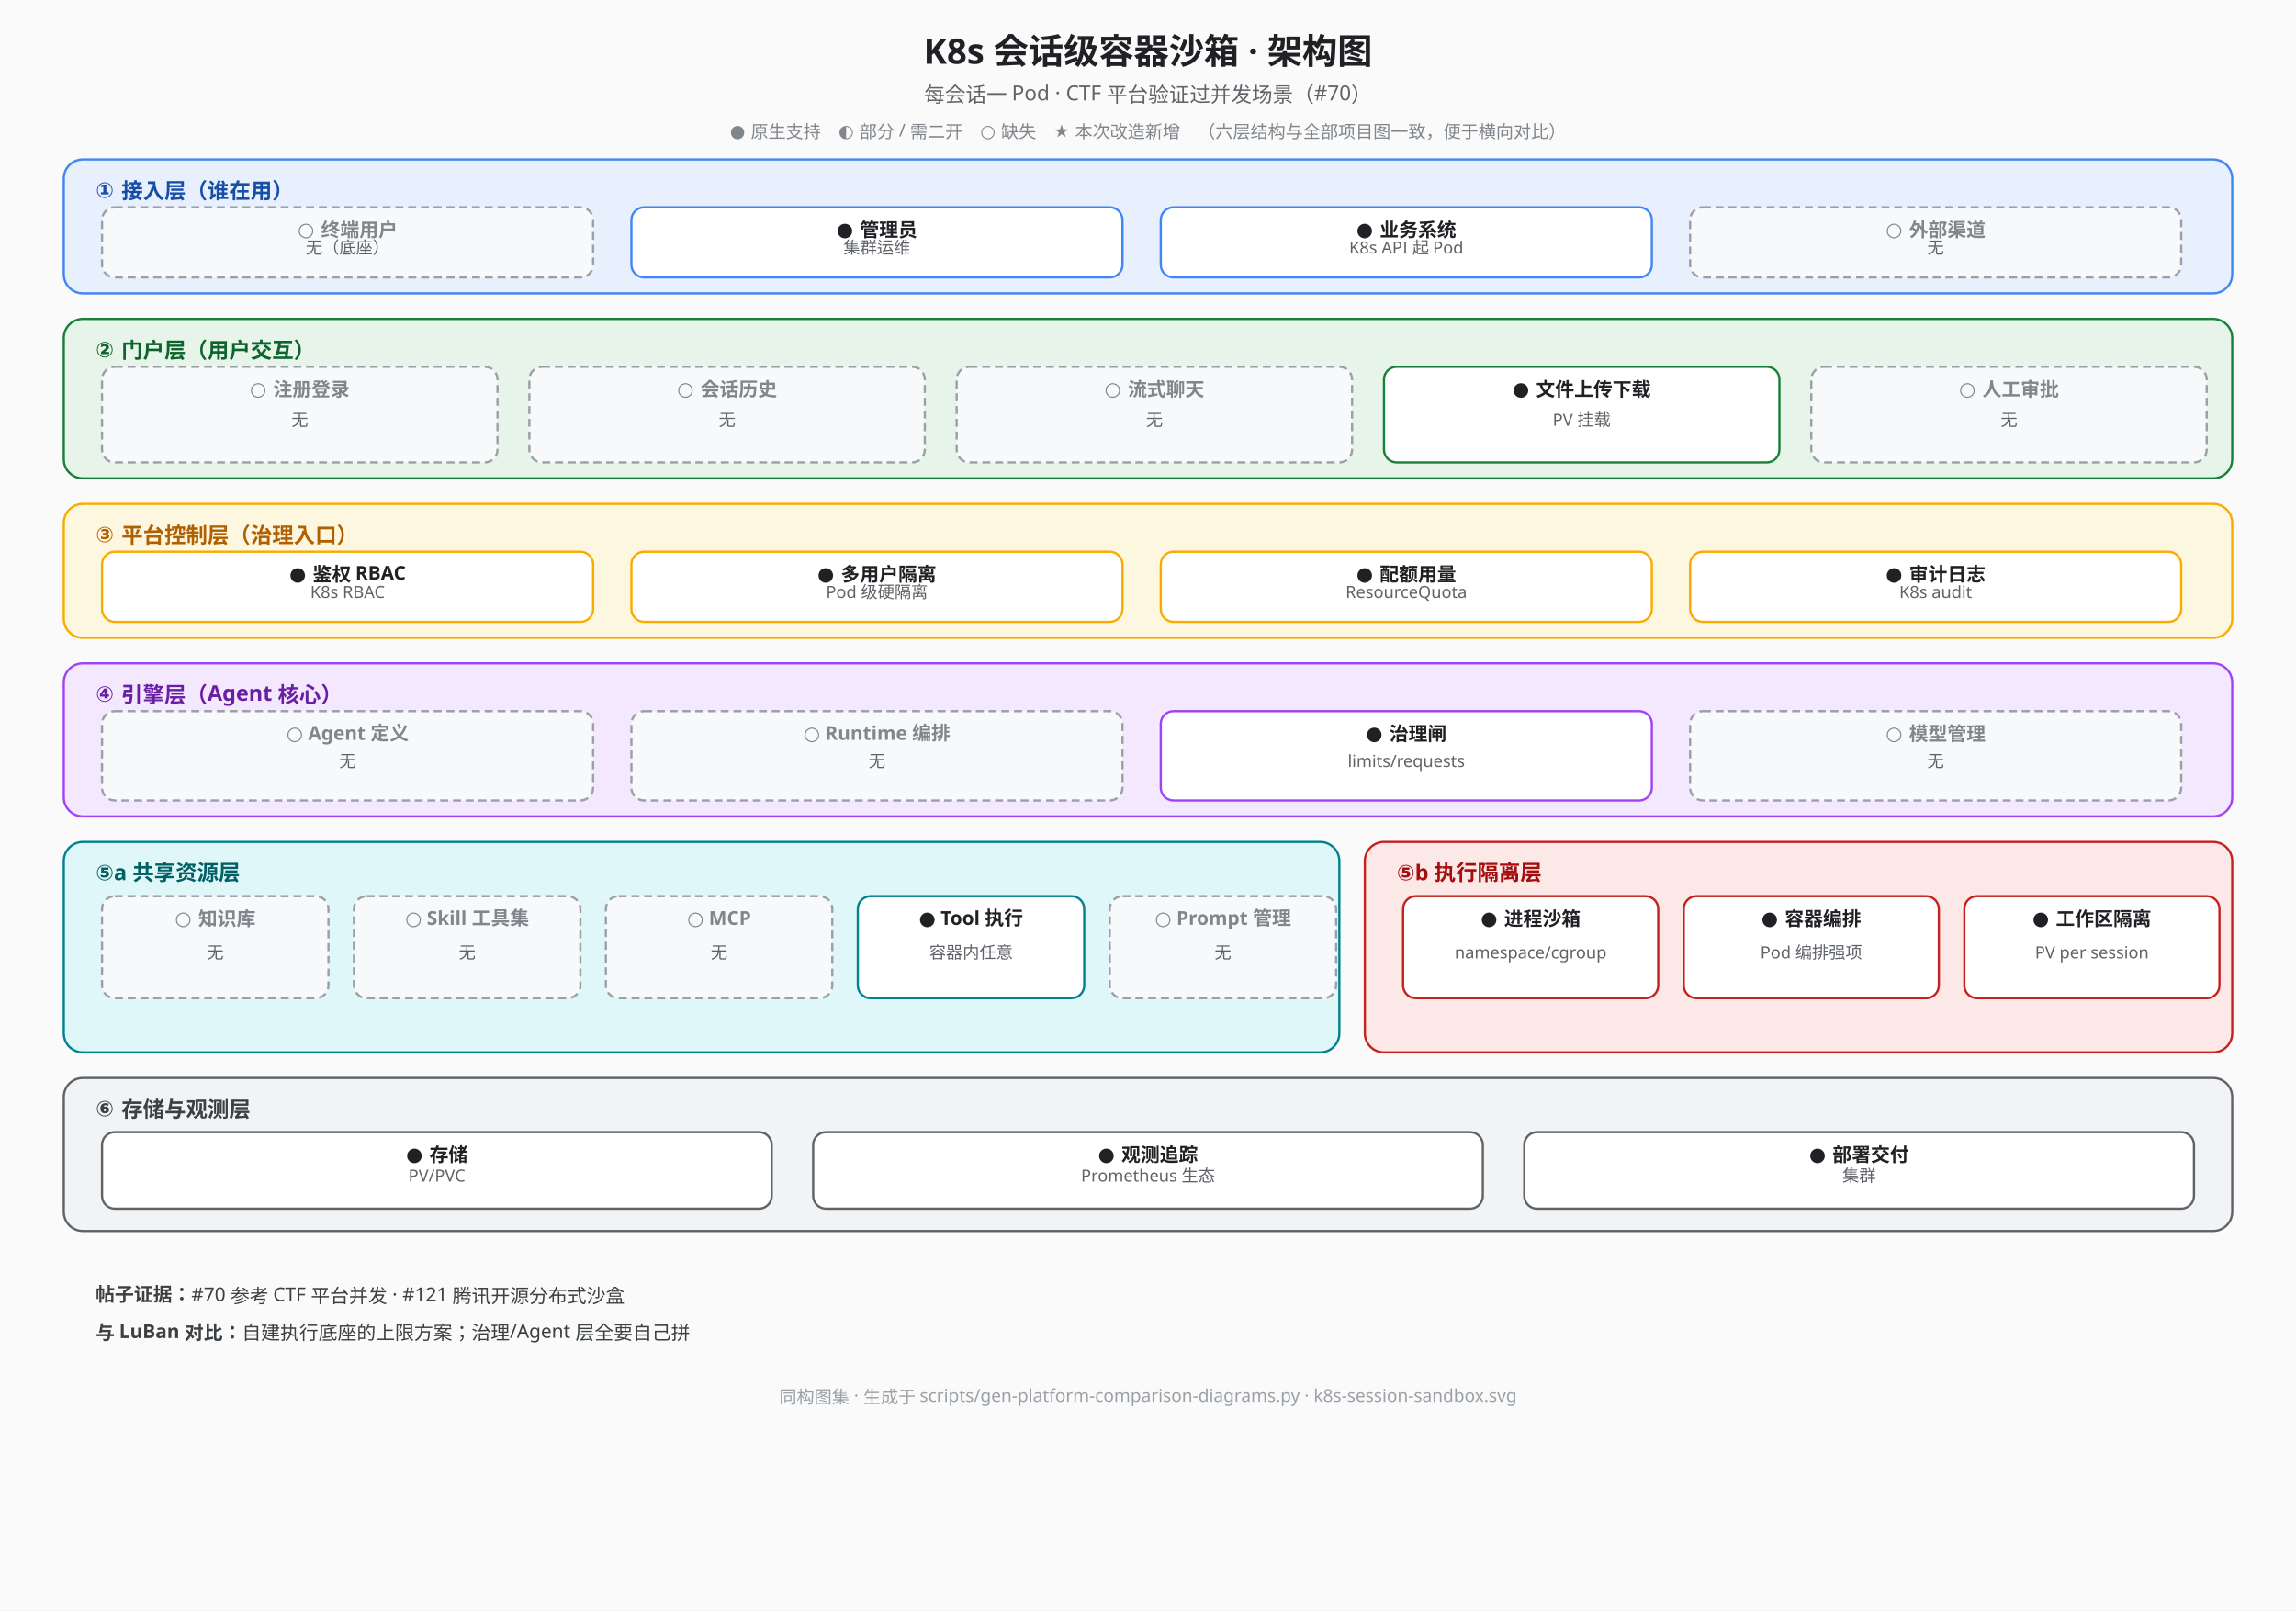
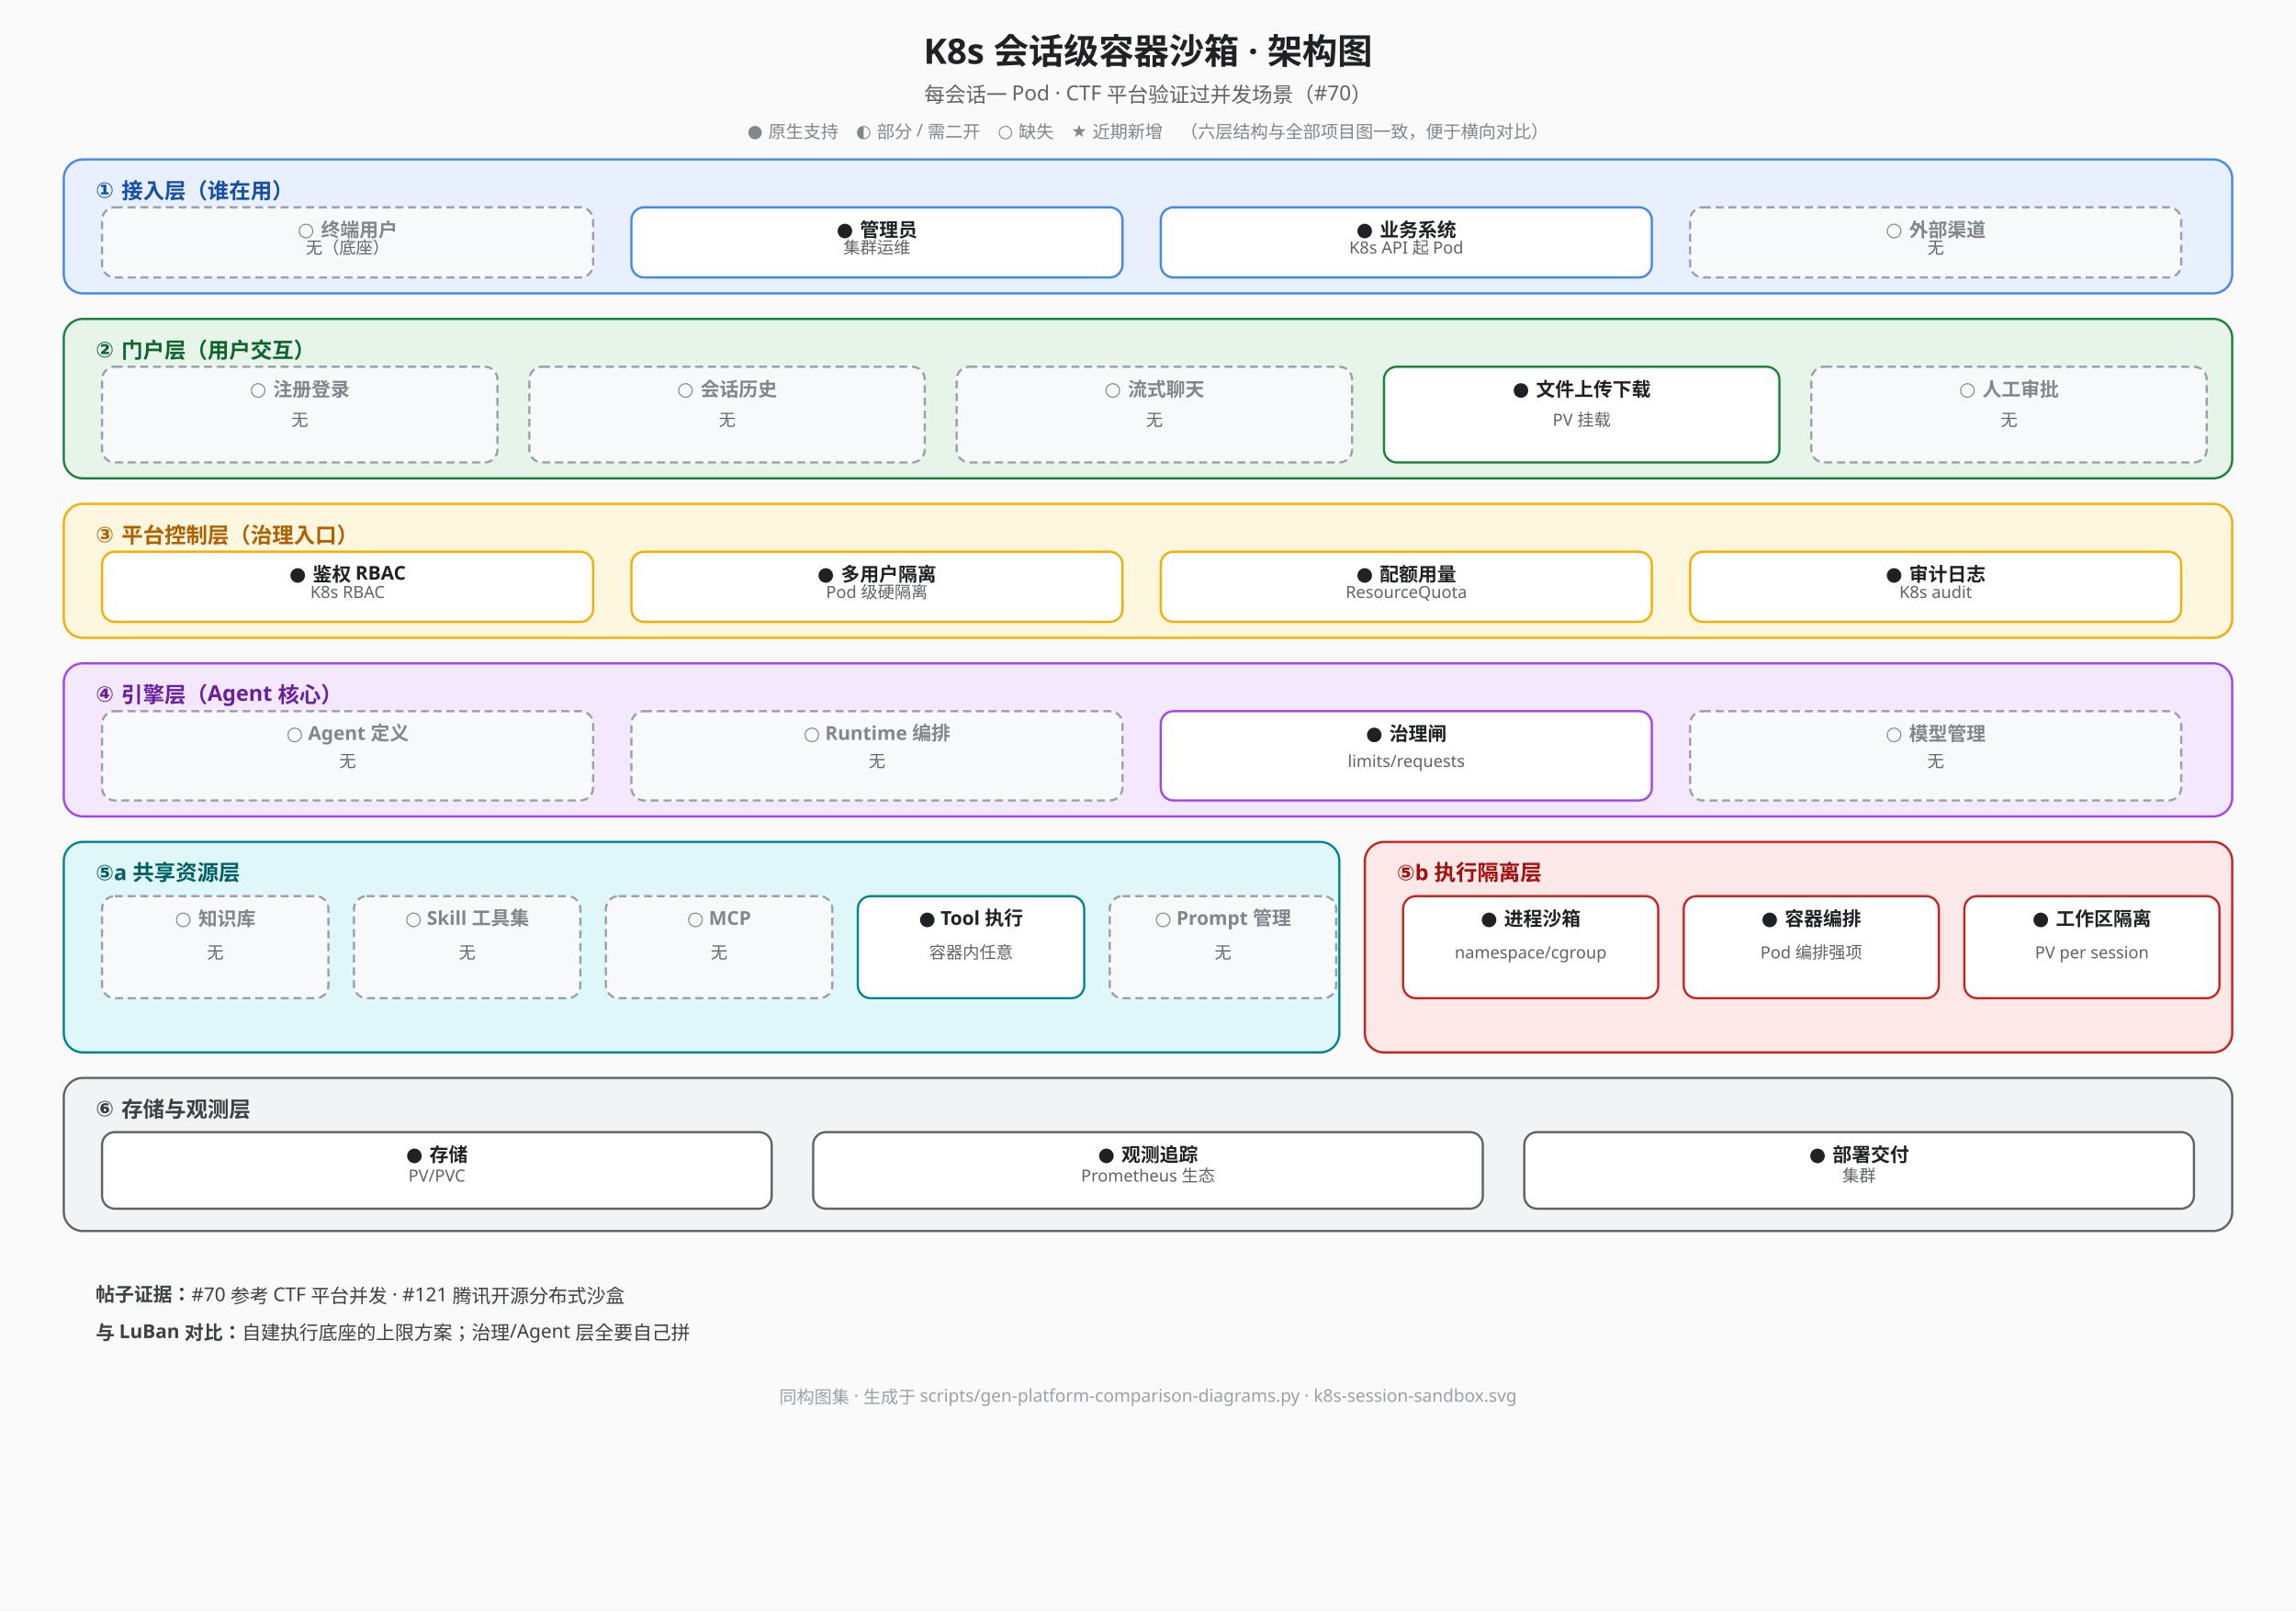
<svg xmlns="http://www.w3.org/2000/svg" width="1440" height="1010" viewBox="0 0 1440 1010" font-family="'PingFang SC','Microsoft YaHei',sans-serif">
  <rect width="1440" height="1010" fill="#FAFAFA" />
  <text x="720.0" y="40" text-anchor="middle" font-size="22" font-weight="700" fill="#202124">K8s 会话级容器沙箱 · 架构图</text>
  <text x="720.0" y="64" text-anchor="middle" font-size="13" fill="#5F6368">每会话一 Pod · CTF 平台验证过并发场景（#70）</text>
-   <text x="720.0" y="86" text-anchor="middle" font-size="11" fill="#80868B">● 原生支持　◐ 部分 / 需二开　○ 缺失　★ 本次改造新增　（六层结构与全部项目图一致，便于横向对比）</text>
+   <text x="720.0" y="86" text-anchor="middle" font-size="11" fill="#80868B">● 原生支持　◐ 部分 / 需二开　○ 缺失　★ 近期新增　（六层结构与全部项目图一致，便于横向对比）</text>
  <rect x="40" y="100" width="1360" height="84" rx="12" fill="#E8F0FE" stroke="#4285F4" stroke-width="1.4" />
  <text x="60" y="124" font-size="13.5" font-weight="700" fill="#174EA6">① 接入层（谁在用）</text>
  <rect x="64" y="130" width="308" height="44" rx="8" fill="#F8F9FA" stroke="#9AA0A6" stroke-dasharray="5 3" stroke-width="1.4" />
  <text x="218.0" y="148" text-anchor="middle" font-size="12" font-weight="600" fill="#80868B">○ 终端用户</text>
  <text x="218.0" y="159.0" text-anchor="middle" font-size="10.5" fill="#5F6368">无（底座）</text>
  <rect x="396" y="130" width="308" height="44" rx="8" fill="#FFFFFF" stroke="#4285F4" stroke-width="1.4" />
  <text x="550.0" y="148" text-anchor="middle" font-size="12" font-weight="600" fill="#202124">● 管理员</text>
  <text x="550.0" y="159.0" text-anchor="middle" font-size="10.5" fill="#5F6368">集群运维</text>
  <rect x="728" y="130" width="308" height="44" rx="8" fill="#FFFFFF" stroke="#4285F4" stroke-width="1.4" />
  <text x="882.0" y="148" text-anchor="middle" font-size="12" font-weight="600" fill="#202124">● 业务系统</text>
  <text x="882.0" y="159.0" text-anchor="middle" font-size="10.5" fill="#5F6368">K8s API 起 Pod</text>
  <rect x="1060" y="130" width="308" height="44" rx="8" fill="#F8F9FA" stroke="#9AA0A6" stroke-dasharray="5 3" stroke-width="1.4" />
  <text x="1214.0" y="148" text-anchor="middle" font-size="12" font-weight="600" fill="#80868B">○ 外部渠道</text>
  <text x="1214.0" y="159.0" text-anchor="middle" font-size="10.5" fill="#5F6368">无</text>
  <rect x="40" y="200" width="1360" height="100" rx="12" fill="#E6F4EA" stroke="#188038" stroke-width="1.4" />
  <text x="60" y="224" font-size="13.5" font-weight="700" fill="#0D652D">② 门户层（用户交互）</text>
  <rect x="64" y="230" width="248" height="60" rx="8" fill="#F8F9FA" stroke="#9AA0A6" stroke-dasharray="5 3" stroke-width="1.4" />
  <text x="188.0" y="248" text-anchor="middle" font-size="12" font-weight="600" fill="#80868B">○ 注册登录</text>
  <text x="188.0" y="267.0" text-anchor="middle" font-size="10.5" fill="#5F6368">无</text>
  <rect x="332" y="230" width="248" height="60" rx="8" fill="#F8F9FA" stroke="#9AA0A6" stroke-dasharray="5 3" stroke-width="1.4" />
  <text x="456.0" y="248" text-anchor="middle" font-size="12" font-weight="600" fill="#80868B">○ 会话历史</text>
  <text x="456.0" y="267.0" text-anchor="middle" font-size="10.5" fill="#5F6368">无</text>
  <rect x="600" y="230" width="248" height="60" rx="8" fill="#F8F9FA" stroke="#9AA0A6" stroke-dasharray="5 3" stroke-width="1.4" />
  <text x="724.0" y="248" text-anchor="middle" font-size="12" font-weight="600" fill="#80868B">○ 流式聊天</text>
  <text x="724.0" y="267.0" text-anchor="middle" font-size="10.5" fill="#5F6368">无</text>
  <rect x="868" y="230" width="248" height="60" rx="8" fill="#FFFFFF" stroke="#188038" stroke-width="1.4" />
  <text x="992.0" y="248" text-anchor="middle" font-size="12" font-weight="600" fill="#202124">● 文件上传下载</text>
  <text x="992.0" y="267.0" text-anchor="middle" font-size="10.5" fill="#5F6368">PV 挂载</text>
  <rect x="1136" y="230" width="248" height="60" rx="8" fill="#F8F9FA" stroke="#9AA0A6" stroke-dasharray="5 3" stroke-width="1.4" />
  <text x="1260.0" y="248" text-anchor="middle" font-size="12" font-weight="600" fill="#80868B">○ 人工审批</text>
  <text x="1260.0" y="267.0" text-anchor="middle" font-size="10.5" fill="#5F6368">无</text>
  <rect x="40" y="316" width="1360" height="84" rx="12" fill="#FEF7E0" stroke="#F9AB00" stroke-width="1.4" />
  <text x="60" y="340" font-size="13.5" font-weight="700" fill="#B06000">③ 平台控制层（治理入口）</text>
  <rect x="64" y="346" width="308" height="44" rx="8" fill="#FFFFFF" stroke="#F9AB00" stroke-width="1.4" />
  <text x="218.0" y="364" text-anchor="middle" font-size="12" font-weight="600" fill="#202124">● 鉴权 RBAC</text>
  <text x="218.0" y="375.0" text-anchor="middle" font-size="10.5" fill="#5F6368">K8s RBAC</text>
  <rect x="396" y="346" width="308" height="44" rx="8" fill="#FFFFFF" stroke="#F9AB00" stroke-width="1.4" />
  <text x="550.0" y="364" text-anchor="middle" font-size="12" font-weight="600" fill="#202124">● 多用户隔离</text>
  <text x="550.0" y="375.0" text-anchor="middle" font-size="10.5" fill="#5F6368">Pod 级硬隔离</text>
  <rect x="728" y="346" width="308" height="44" rx="8" fill="#FFFFFF" stroke="#F9AB00" stroke-width="1.4" />
  <text x="882.0" y="364" text-anchor="middle" font-size="12" font-weight="600" fill="#202124">● 配额用量</text>
  <text x="882.0" y="375.0" text-anchor="middle" font-size="10.5" fill="#5F6368">ResourceQuota</text>
  <rect x="1060" y="346" width="308" height="44" rx="8" fill="#FFFFFF" stroke="#F9AB00" stroke-width="1.4" />
  <text x="1214.0" y="364" text-anchor="middle" font-size="12" font-weight="600" fill="#202124">● 审计日志</text>
  <text x="1214.0" y="375.0" text-anchor="middle" font-size="10.5" fill="#5F6368">K8s audit</text>
  <rect x="40" y="416" width="1360" height="96" rx="12" fill="#F3E8FD" stroke="#A142F4" stroke-width="1.4" />
  <text x="60" y="440" font-size="13.5" font-weight="700" fill="#6A1FA2">④ 引擎层（Agent 核心）</text>
  <rect x="64" y="446" width="308" height="56" rx="8" fill="#F8F9FA" stroke="#9AA0A6" stroke-dasharray="5 3" stroke-width="1.4" />
  <text x="218.0" y="464" text-anchor="middle" font-size="12" font-weight="600" fill="#80868B">○ Agent 定义</text>
  <text x="218.0" y="481.0" text-anchor="middle" font-size="10.5" fill="#5F6368">无</text>
  <rect x="396" y="446" width="308" height="56" rx="8" fill="#F8F9FA" stroke="#9AA0A6" stroke-dasharray="5 3" stroke-width="1.4" />
  <text x="550.0" y="464" text-anchor="middle" font-size="12" font-weight="600" fill="#80868B">○ Runtime 编排</text>
  <text x="550.0" y="481.0" text-anchor="middle" font-size="10.5" fill="#5F6368">无</text>
  <rect x="728" y="446" width="308" height="56" rx="8" fill="#FFFFFF" stroke="#A142F4" stroke-width="1.4" />
  <text x="882.0" y="464" text-anchor="middle" font-size="12" font-weight="600" fill="#202124">● 治理闸</text>
  <text x="882.0" y="481.0" text-anchor="middle" font-size="10.5" fill="#5F6368">limits/requests</text>
  <rect x="1060" y="446" width="308" height="56" rx="8" fill="#F8F9FA" stroke="#9AA0A6" stroke-dasharray="5 3" stroke-width="1.4" />
  <text x="1214.0" y="464" text-anchor="middle" font-size="12" font-weight="600" fill="#80868B">○ 模型管理</text>
  <text x="1214.0" y="481.0" text-anchor="middle" font-size="10.5" fill="#5F6368">无</text>
  <rect x="40" y="528" width="800" height="132" rx="12" fill="#E0F7FA" stroke="#00838F" stroke-width="1.4" />
  <text x="60" y="552" font-size="13.5" font-weight="700" fill="#006064">⑤a 共享资源层</text>
  <rect x="64" y="562" width="142" height="64" rx="8" fill="#F8F9FA" stroke="#9AA0A6" stroke-dasharray="5 3" stroke-width="1.4" />
  <text x="135.0" y="580" text-anchor="middle" font-size="12" font-weight="600" fill="#80868B">○ 知识库</text>
  <text x="135.0" y="601.0" text-anchor="middle" font-size="10.5" fill="#5F6368">无</text>
  <rect x="222" y="562" width="142" height="64" rx="8" fill="#F8F9FA" stroke="#9AA0A6" stroke-dasharray="5 3" stroke-width="1.4" />
  <text x="293.0" y="580" text-anchor="middle" font-size="12" font-weight="600" fill="#80868B">○ Skill 工具集</text>
  <text x="293.0" y="601.0" text-anchor="middle" font-size="10.5" fill="#5F6368">无</text>
  <rect x="380" y="562" width="142" height="64" rx="8" fill="#F8F9FA" stroke="#9AA0A6" stroke-dasharray="5 3" stroke-width="1.4" />
  <text x="451.0" y="580" text-anchor="middle" font-size="12" font-weight="600" fill="#80868B">○ MCP</text>
  <text x="451.0" y="601.0" text-anchor="middle" font-size="10.5" fill="#5F6368">无</text>
  <rect x="538" y="562" width="142" height="64" rx="8" fill="#FFFFFF" stroke="#00838F" stroke-width="1.4" />
  <text x="609.0" y="580" text-anchor="middle" font-size="12" font-weight="600" fill="#202124">● Tool 执行</text>
  <text x="609.0" y="601.0" text-anchor="middle" font-size="10.5" fill="#5F6368">容器内任意</text>
  <rect x="696" y="562" width="142" height="64" rx="8" fill="#F8F9FA" stroke="#9AA0A6" stroke-dasharray="5 3" stroke-width="1.4" />
  <text x="767.0" y="580" text-anchor="middle" font-size="12" font-weight="600" fill="#80868B">○ Prompt 管理</text>
  <text x="767.0" y="601.0" text-anchor="middle" font-size="10.5" fill="#5F6368">无</text>
  <rect x="856" y="528" width="544" height="132" rx="12" fill="#FCE8E6" stroke="#C5221F" stroke-width="1.4" />
  <text x="876" y="552" font-size="13.5" font-weight="700" fill="#A50E0E">⑤b 执行隔离层</text>
  <rect x="880" y="562" width="160" height="64" rx="8" fill="#FFFFFF" stroke="#C5221F" stroke-width="1.4" />
  <text x="960.0" y="580" text-anchor="middle" font-size="12" font-weight="600" fill="#202124">● 进程沙箱</text>
  <text x="960.0" y="601.0" text-anchor="middle" font-size="10.5" fill="#5F6368">namespace/cgroup</text>
  <rect x="1056" y="562" width="160" height="64" rx="8" fill="#FFFFFF" stroke="#C5221F" stroke-width="1.4" />
  <text x="1136.0" y="580" text-anchor="middle" font-size="12" font-weight="600" fill="#202124">● 容器编排</text>
  <text x="1136.0" y="601.0" text-anchor="middle" font-size="10.5" fill="#5F6368">Pod 编排强项</text>
  <rect x="1232" y="562" width="160" height="64" rx="8" fill="#FFFFFF" stroke="#C5221F" stroke-width="1.4" />
  <text x="1312.0" y="580" text-anchor="middle" font-size="12" font-weight="600" fill="#202124">● 工作区隔离</text>
  <text x="1312.0" y="601.0" text-anchor="middle" font-size="10.5" fill="#5F6368">PV per session</text>
  <rect x="40" y="676" width="1360" height="96" rx="12" fill="#F1F3F4" stroke="#5F6368" stroke-width="1.4" />
  <text x="60" y="700" font-size="13.5" font-weight="700" fill="#3C4043">⑥ 存储与观测层</text>
  <rect x="64" y="710" width="420" height="48" rx="8" fill="#FFFFFF" stroke="#5F6368" stroke-width="1.4" />
  <text x="274.0" y="728" text-anchor="middle" font-size="12" font-weight="600" fill="#202124">● 存储</text>
  <text x="274.0" y="741.0" text-anchor="middle" font-size="10.5" fill="#5F6368">PV/PVC</text>
  <rect x="510" y="710" width="420" height="48" rx="8" fill="#FFFFFF" stroke="#5F6368" stroke-width="1.4" />
  <text x="720.0" y="728" text-anchor="middle" font-size="12" font-weight="600" fill="#202124">● 观测追踪</text>
  <text x="720.0" y="741.0" text-anchor="middle" font-size="10.5" fill="#5F6368">Prometheus 生态</text>
  <rect x="956" y="710" width="420" height="48" rx="8" fill="#FFFFFF" stroke="#5F6368" stroke-width="1.4" />
  <text x="1166.0" y="728" text-anchor="middle" font-size="12" font-weight="600" fill="#202124">● 部署交付</text>
  <text x="1166.0" y="741.0" text-anchor="middle" font-size="10.5" fill="#5F6368">集群</text>
  <text x="60" y="816" font-size="12" fill="#3C4043">
    <tspan font-weight="700">帖子证据：</tspan>#70 参考 CTF 平台并发 · #121 腾讯开源分布式沙盒</text>
  <text x="60" y="840" font-size="12" fill="#3C4043">
    <tspan font-weight="700">与 LuBan 对比：</tspan>自建执行底座的上限方案；治理/Agent 层全要自己拼</text>
  <text x="720.0" y="880" text-anchor="middle" font-size="11" fill="#9AA0A6">同构图集 · 生成于 scripts/gen-platform-comparison-diagrams.py · k8s-session-sandbox.svg</text>
</svg>
